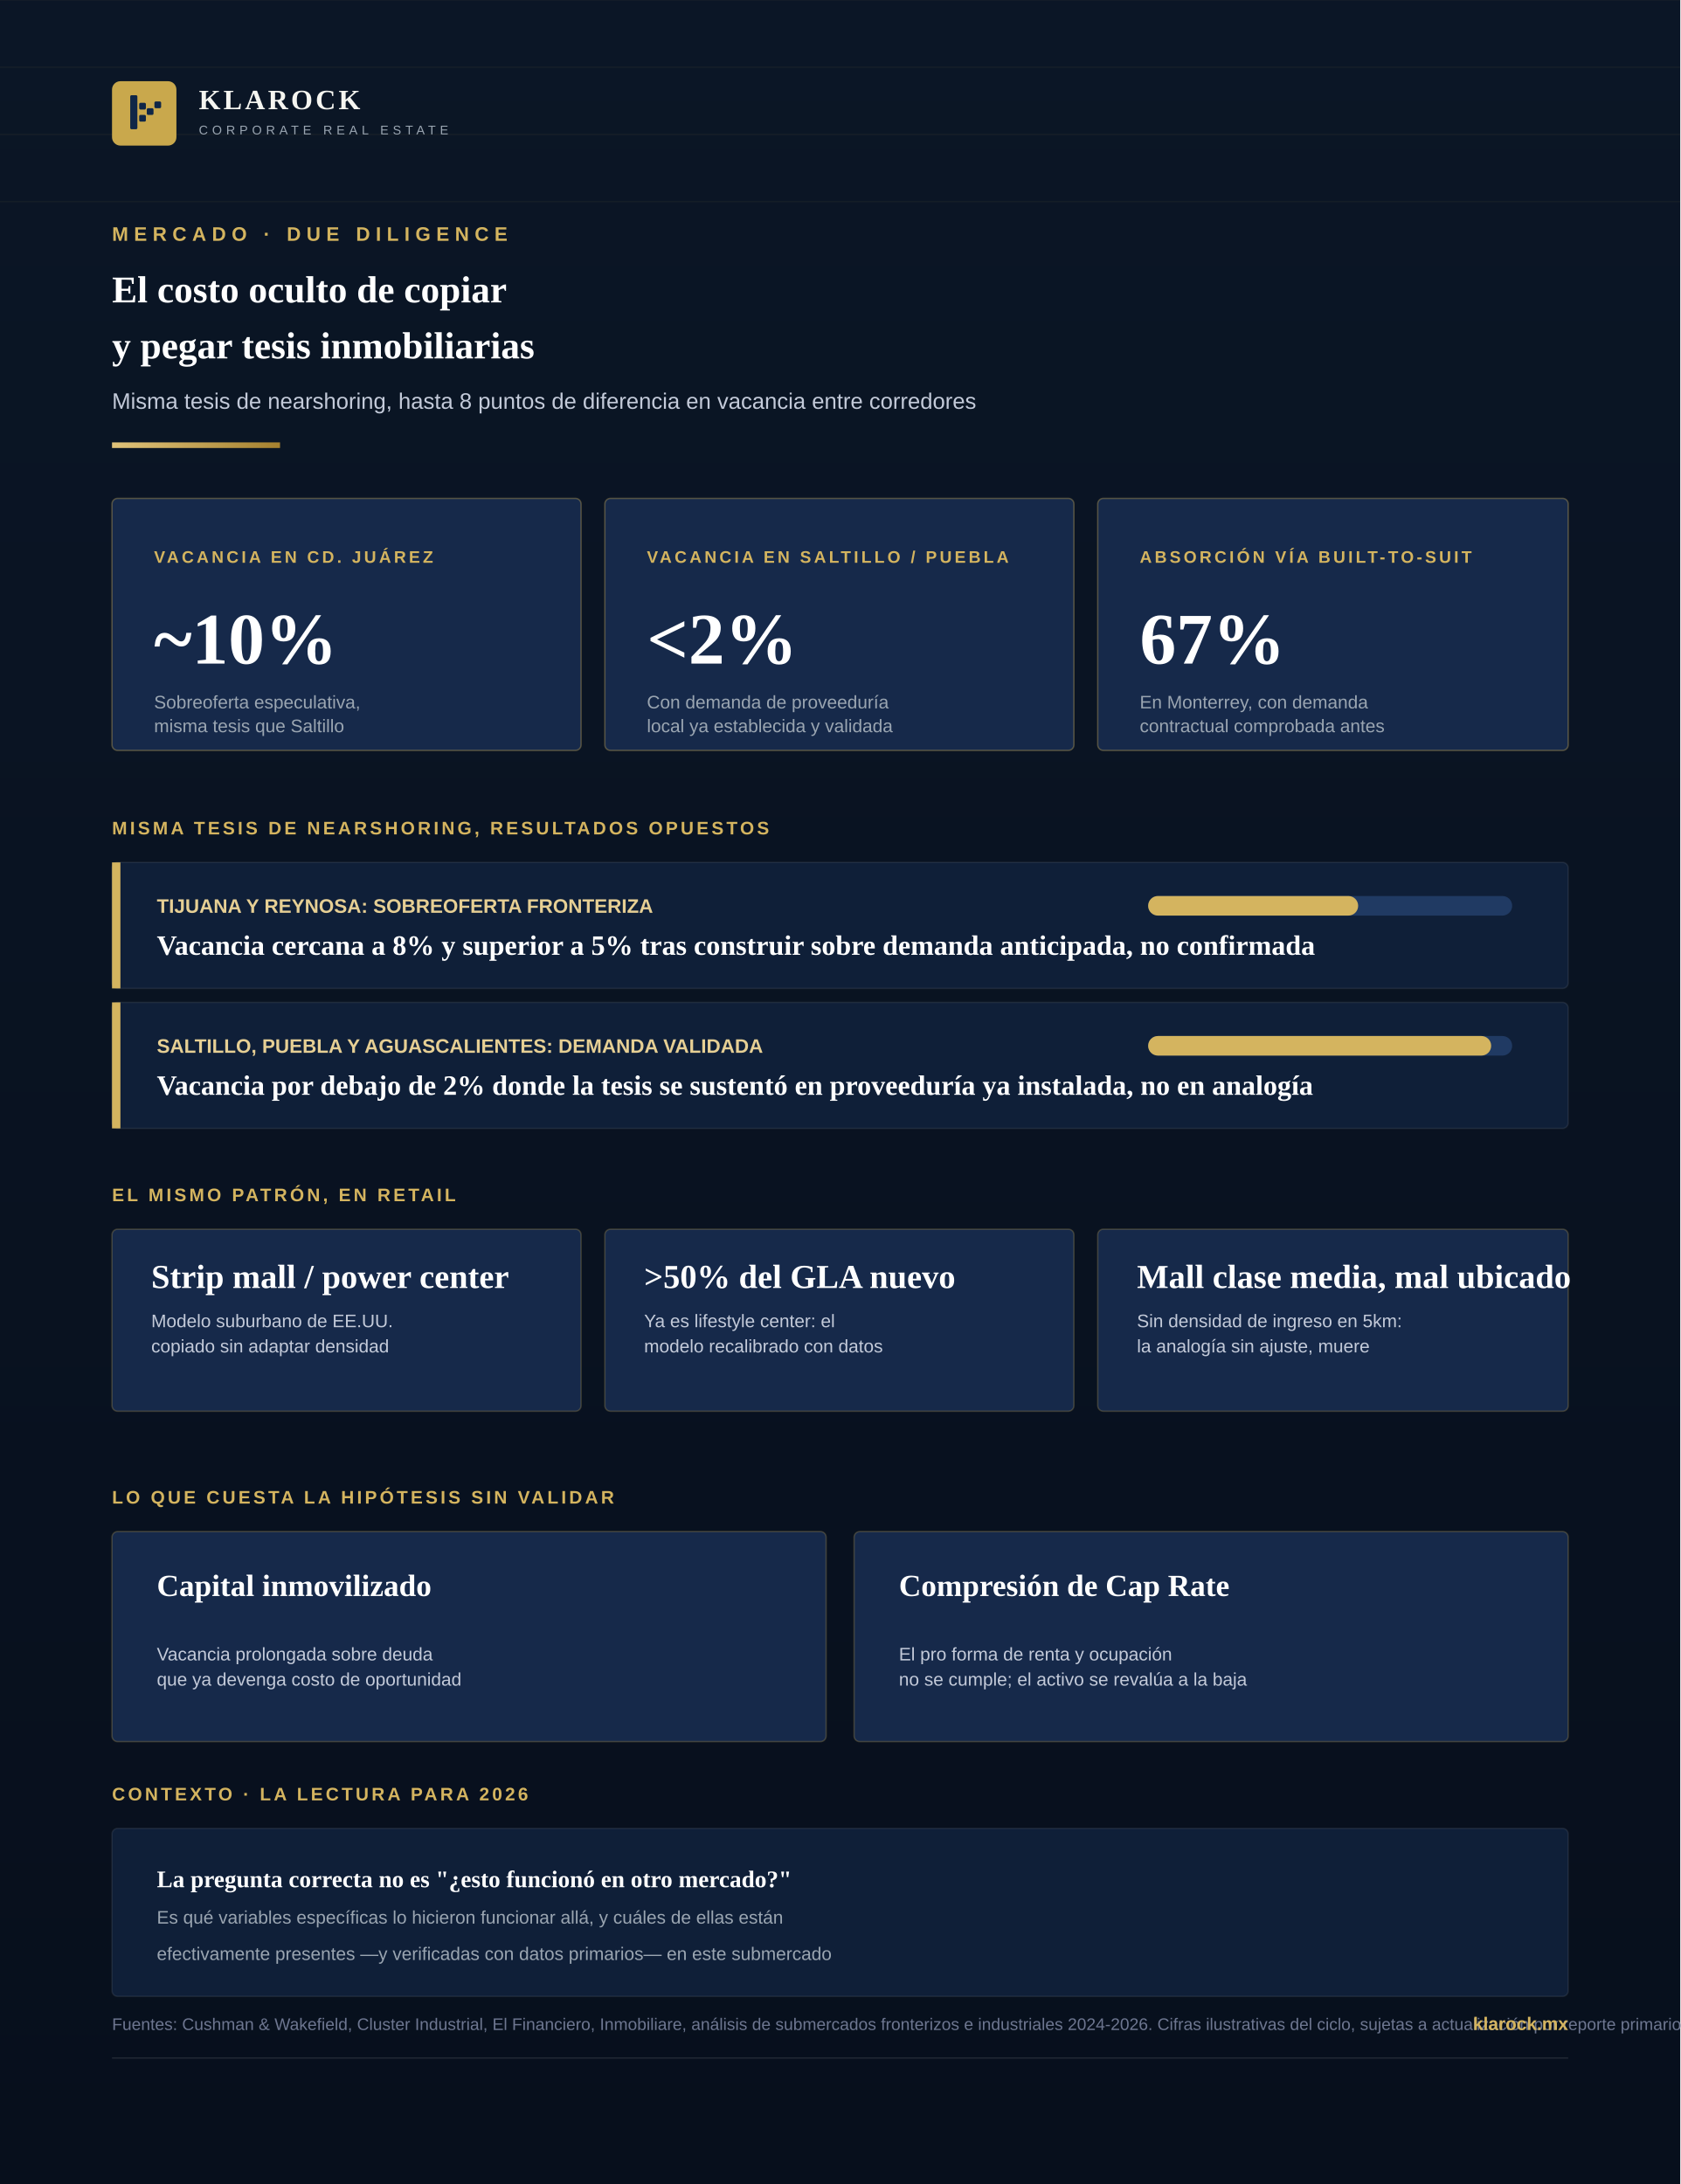
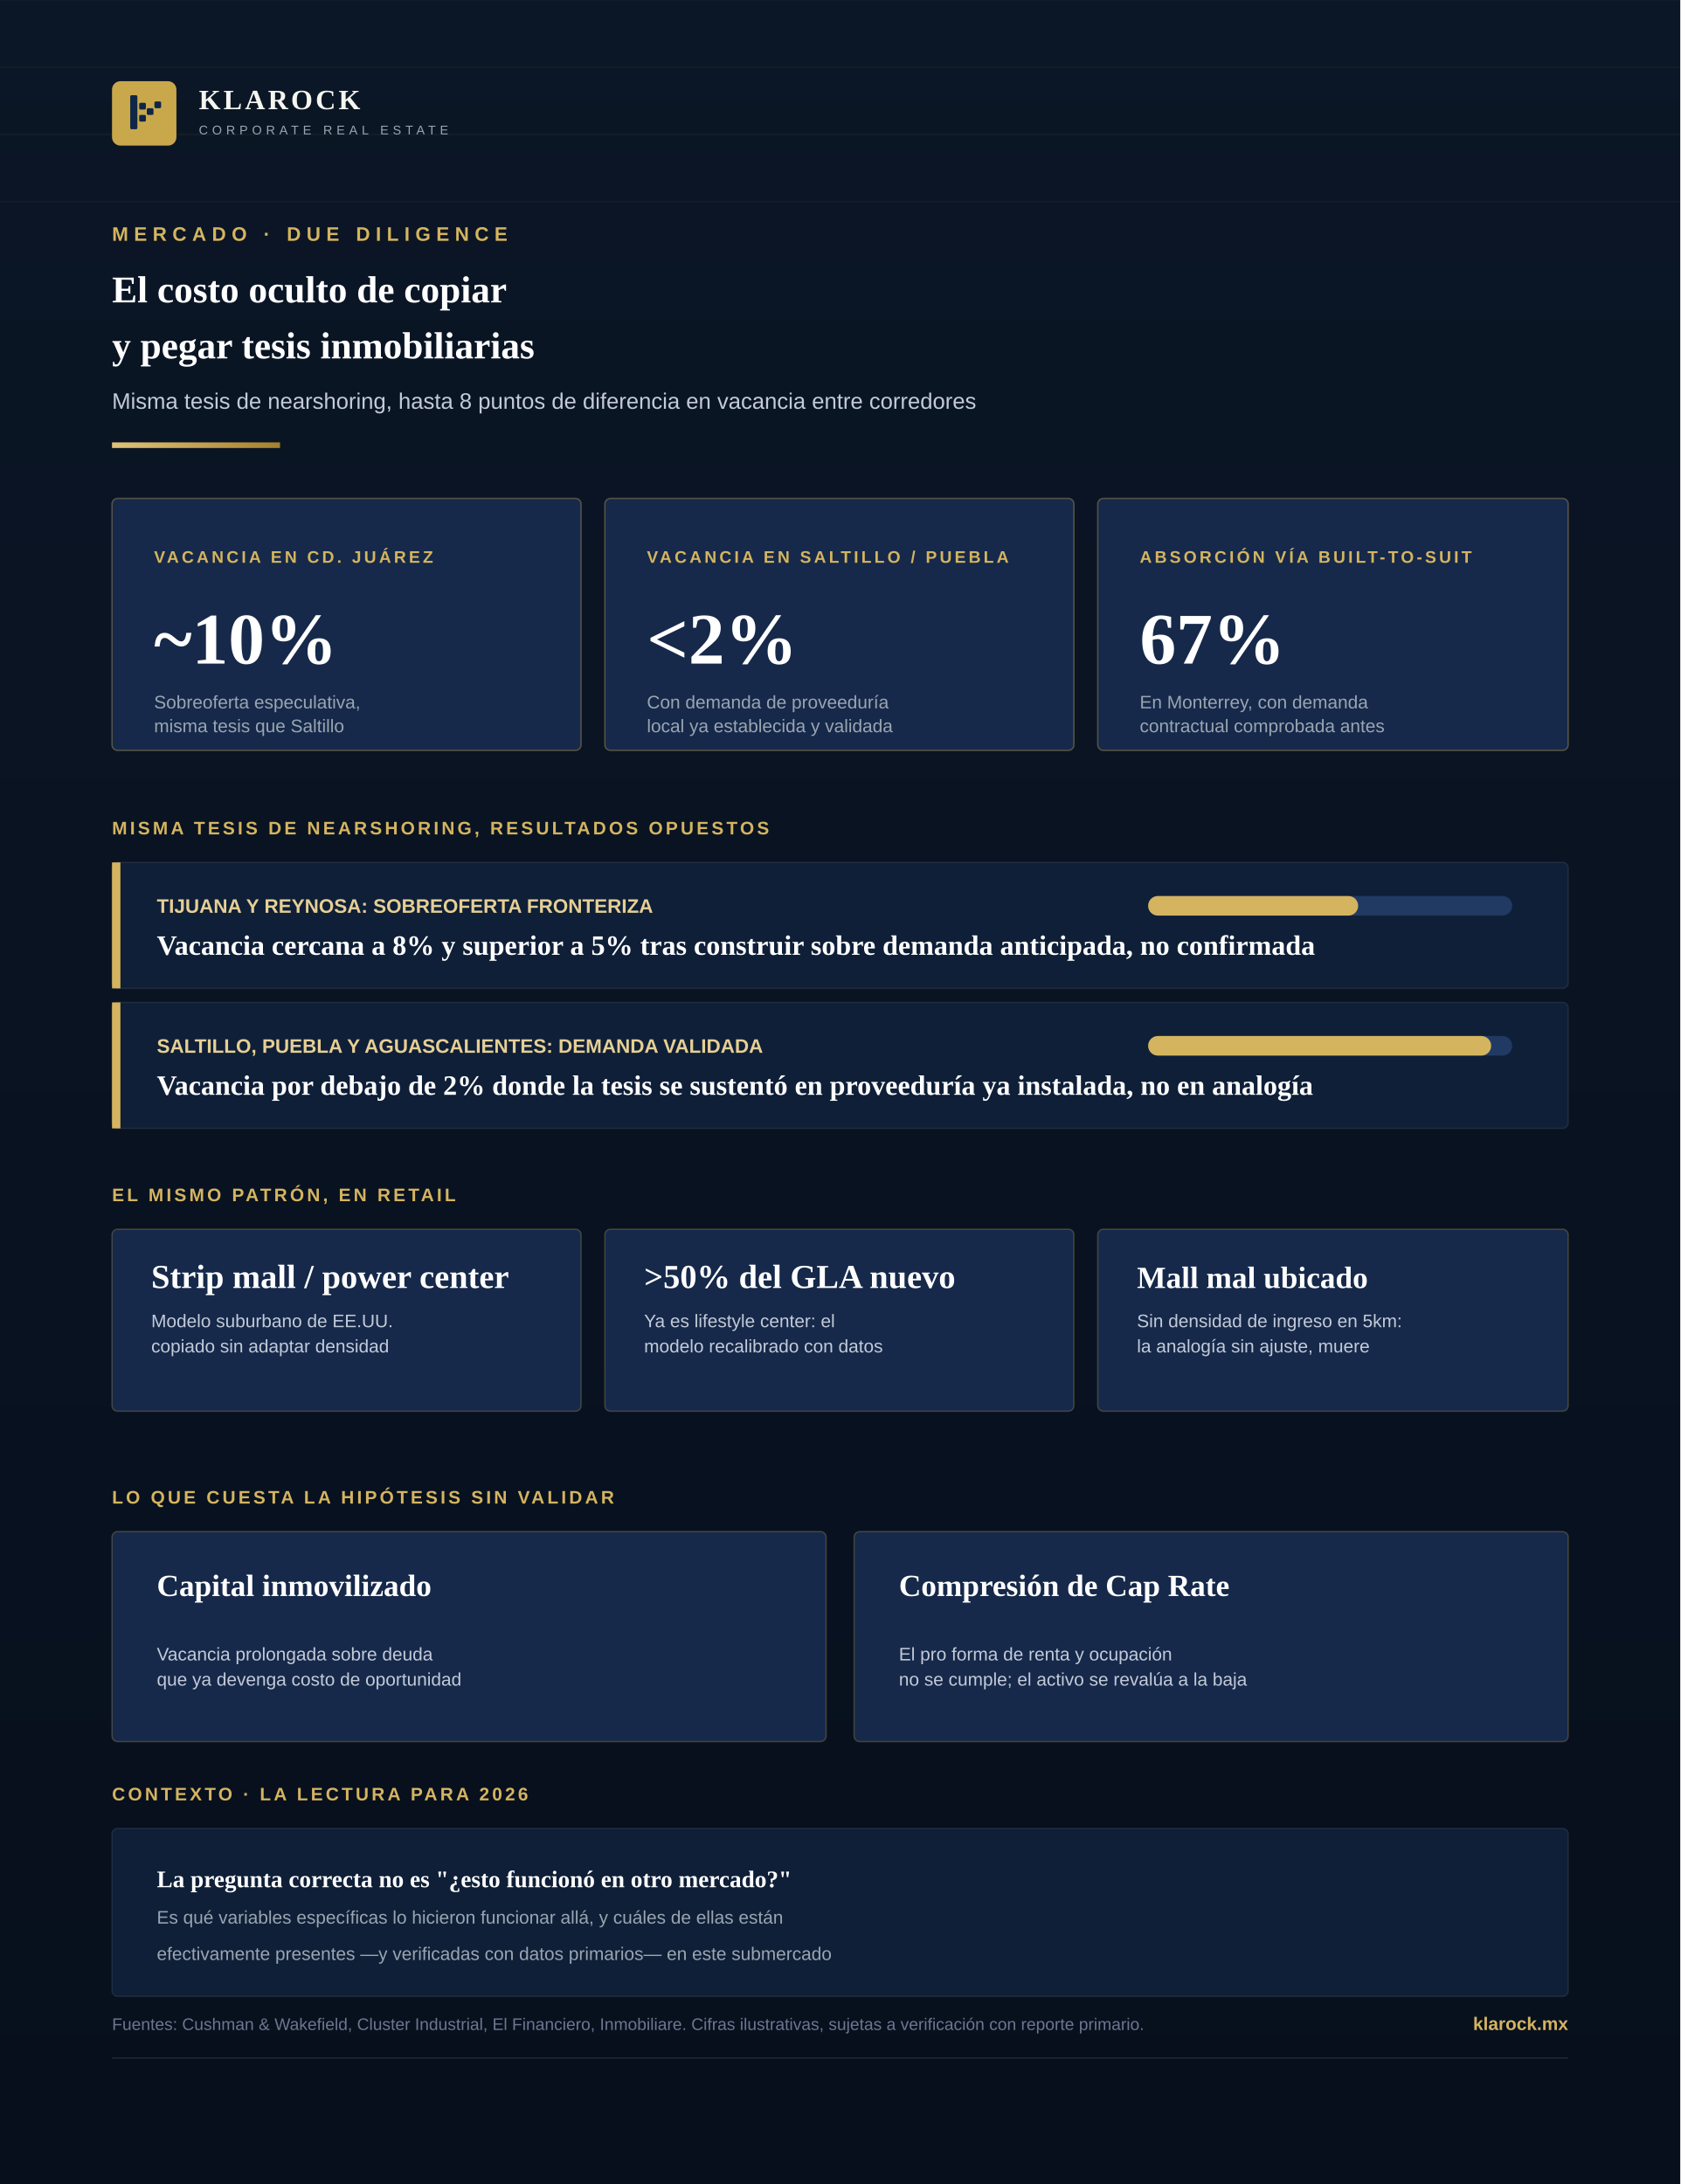
<svg xmlns="http://www.w3.org/2000/svg" viewBox="0 0 1200 1560" font-family="Georgia, 'Times New Roman', serif">
  <defs>
    <linearGradient id="bg" x1="0" y1="0" x2="0" y2="1">
      <stop offset="0%" stop-color="#0b1626" />
      <stop offset="100%" stop-color="#070f1c" />
    </linearGradient>
    <linearGradient id="goldbar" x1="0" y1="0" x2="1" y2="0">
      <stop offset="0%" stop-color="#e0c37a" />
      <stop offset="100%" stop-color="#a5812f" />
    </linearGradient>
  </defs>
  <rect width="1200" height="1560" fill="url(#bg)" />
  <g stroke="#d4b45f" stroke-opacity="0.05">
    <path d="M0,0 H1200 M0,48 H1200 M0,96 H1200 M0,144 H1200" />
  </g>
  <g transform="translate(80,58)">
    <rect x="0" y="0" width="46" height="46" rx="6" fill="#c9a84c" />
    <g transform="translate(13,10) scale(0.32)">
      <rect x="0" y="0" width="16" height="76" rx="3" fill="#0f2647" />
      <rect x="20" y="44" width="15" height="15" rx="3" fill="#0f2647" />
      <rect x="37" y="29" width="15" height="15" rx="3" fill="#0f2647" />
      <rect x="54" y="14" width="15" height="15" rx="3" fill="#0f2647" />
      <rect x="20" y="17" width="15" height="15" rx="3" fill="#0f2647" />
    </g>
    <text x="62" y="20" fill="#f5f5f0" font-size="20" font-weight="600" letter-spacing="2">KLAROCK</text>
    <text x="62" y="38" fill="#9aa5b1" font-size="9" letter-spacing="3" font-family="Arial, sans-serif">CORPORATE REAL ESTATE</text>
  </g>
  <text x="80" y="172" fill="#d4b45f" font-size="14" letter-spacing="4" font-family="Arial, sans-serif" font-weight="700">MERCADO · DUE DILIGENCE</text>
  <text x="80" y="216" fill="#ffffff" font-size="27" font-weight="600">El costo oculto de copiar</text>
  <text x="80" y="256" fill="#ffffff" font-size="27" font-weight="600">y pegar tesis inmobiliarias</text>
  <text x="80" y="292" fill="#c3cad9" font-size="16" font-family="Arial, sans-serif">Misma tesis de nearshoring, hasta 8 puntos de diferencia en vacancia entre corredores</text>
  <rect x="80" y="316" width="120" height="4" fill="url(#goldbar)" />
  <g transform="translate(80,356)">
    <rect width="335" height="180" rx="4" fill="#16294a" stroke="#d4b45f" stroke-opacity="0.35" />
    <text x="30" y="46" fill="#d4b45f" font-size="12" letter-spacing="2" font-family="Arial, sans-serif" font-weight="700">VACANCIA EN CD. JUÁREZ</text>
    <text x="30" y="118" fill="#ffffff" font-size="52" font-weight="700">~10%</text>
    <text x="30" y="150" fill="#9aa5b1" font-size="13" font-family="Arial, sans-serif">Sobreoferta especulativa,</text>
    <text x="30" y="167" fill="#9aa5b1" font-size="13" font-family="Arial, sans-serif">misma tesis que Saltillo</text>
  </g>
  <g transform="translate(432,356)">
    <rect width="335" height="180" rx="4" fill="#16294a" stroke="#d4b45f" stroke-opacity="0.35" />
    <text x="30" y="46" fill="#d4b45f" font-size="12" letter-spacing="2" font-family="Arial, sans-serif" font-weight="700">VACANCIA EN SALTILLO / PUEBLA</text>
    <text x="30" y="118" fill="#ffffff" font-size="52" font-weight="700">&lt;2%</text>
    <text x="30" y="150" fill="#9aa5b1" font-size="13" font-family="Arial, sans-serif">Con demanda de proveeduría</text>
    <text x="30" y="167" fill="#9aa5b1" font-size="13" font-family="Arial, sans-serif">local ya establecida y validada</text>
  </g>
  <g transform="translate(784,356)">
    <rect width="336" height="180" rx="4" fill="#16294a" stroke="#d4b45f" stroke-opacity="0.35" />
    <text x="30" y="46" fill="#d4b45f" font-size="12" letter-spacing="2" font-family="Arial, sans-serif" font-weight="700">ABSORCIÓN VÍA BUILT-TO-SUIT</text>
    <text x="30" y="118" fill="#ffffff" font-size="52" font-weight="700">67%</text>
    <text x="30" y="150" fill="#9aa5b1" font-size="13" font-family="Arial, sans-serif">En Monterrey, con demanda</text>
    <text x="30" y="167" fill="#9aa5b1" font-size="13" font-family="Arial, sans-serif">contractual comprobada antes</text>
  </g>
  <text x="80" y="596" fill="#d4b45f" font-size="13" letter-spacing="2" font-family="Arial, sans-serif" font-weight="700">MISMA TESIS DE NEARSHORING, RESULTADOS OPUESTOS</text>
  <g transform="translate(80,616)">
    <rect width="1040" height="90" rx="4" fill="#0f1f38" stroke="#ffffff" stroke-opacity="0.08" />
    <rect x="0" y="0" width="6" height="90" fill="#d4b45f" />
    <text x="32" y="36" fill="#e6cf94" font-size="14" font-family="Arial, sans-serif" font-weight="700">TIJUANA Y REYNOSA: SOBREOFERTA FRONTERIZA</text>
    <text x="32" y="66" fill="#ffffff" font-size="20" font-weight="600">Vacancia cercana a 8% y superior a 5% tras construir sobre demanda anticipada, no confirmada</text>
    <rect x="740" y="24" width="260" height="14" rx="7" fill="#203a63" />
    <rect x="740" y="24" width="150" height="14" rx="7" fill="#d4b45f" />
  </g>
  <g transform="translate(80,716)">
    <rect width="1040" height="90" rx="4" fill="#0f1f38" stroke="#ffffff" stroke-opacity="0.08" />
    <rect x="0" y="0" width="6" height="90" fill="#d4b45f" />
    <text x="32" y="36" fill="#e6cf94" font-size="14" font-family="Arial, sans-serif" font-weight="700">SALTILLO, PUEBLA Y AGUASCALIENTES: DEMANDA VALIDADA</text>
    <text x="32" y="66" fill="#ffffff" font-size="20" font-weight="600">Vacancia por debajo de 2% donde la tesis se sustentó en proveeduría ya instalada, no en analogía</text>
    <rect x="740" y="24" width="260" height="14" rx="7" fill="#203a63" />
    <rect x="740" y="24" width="245" height="14" rx="7" fill="#d4b45f" />
  </g>
  <text x="80" y="858" fill="#d4b45f" font-size="13" letter-spacing="2" font-family="Arial, sans-serif" font-weight="700">EL MISMO PATRÓN, EN RETAIL</text>
  <g transform="translate(80,878)">
    <rect width="335" height="130" rx="4" fill="#16294a" stroke="#d4b45f" stroke-opacity="0.25" />
    <text x="28" y="42" fill="#ffffff" font-size="24" font-weight="700">Strip mall / power center</text>
    <text x="28" y="70" fill="#c3cad9" font-size="13" font-family="Arial, sans-serif">Modelo suburbano de EE.UU.</text>
    <text x="28" y="88" fill="#c3cad9" font-size="13" font-family="Arial, sans-serif">copiado sin adaptar densidad</text>
  </g>
  <g transform="translate(432,878)">
    <rect width="335" height="130" rx="4" fill="#16294a" stroke="#d4b45f" stroke-opacity="0.25" />
    <text x="28" y="42" fill="#ffffff" font-size="24" font-weight="700">&gt;50% del GLA nuevo</text>
    <text x="28" y="70" fill="#c3cad9" font-size="13" font-family="Arial, sans-serif">Ya es lifestyle center: el</text>
    <text x="28" y="88" fill="#c3cad9" font-size="13" font-family="Arial, sans-serif">modelo recalibrado con datos</text>
  </g>
  <g transform="translate(784,878)">
    <rect width="336" height="130" rx="4" fill="#16294a" stroke="#d4b45f" stroke-opacity="0.25" />
-     <text x="28" y="42" fill="#ffffff" font-size="24" font-weight="700">Mall clase media, mal ubicado</text>
+     <text x="28" y="42" fill="#ffffff" font-size="22" font-weight="700">Mall mal ubicado</text>
    <text x="28" y="70" fill="#c3cad9" font-size="13" font-family="Arial, sans-serif">Sin densidad de ingreso en 5km:</text>
    <text x="28" y="88" fill="#c3cad9" font-size="13" font-family="Arial, sans-serif">la analogía sin ajuste, muere</text>
  </g>
  <text x="80" y="1074" fill="#d4b45f" font-size="13" letter-spacing="2" font-family="Arial, sans-serif" font-weight="700">LO QUE CUESTA LA HIPÓTESIS SIN VALIDAR</text>
  <g transform="translate(80,1094)">
    <rect width="510" height="150" rx="4" fill="#16294a" stroke="#d4b45f" stroke-opacity="0.25" />
    <text x="32" y="46" fill="#ffffff" font-size="22" font-weight="700">Capital inmovilizado</text>
    <text x="32" y="92" fill="#c3cad9" font-size="13" font-family="Arial, sans-serif">Vacancia prolongada sobre deuda</text>
    <text x="32" y="110" fill="#c3cad9" font-size="13" font-family="Arial, sans-serif">que ya devenga costo de oportunidad</text>
  </g>
  <g transform="translate(610,1094)">
    <rect width="510" height="150" rx="4" fill="#16294a" stroke="#d4b45f" stroke-opacity="0.25" />
    <text x="32" y="46" fill="#ffffff" font-size="22" font-weight="700">Compresión de Cap Rate</text>
    <text x="32" y="92" fill="#c3cad9" font-size="13" font-family="Arial, sans-serif">El pro forma de renta y ocupación</text>
    <text x="32" y="110" fill="#c3cad9" font-size="13" font-family="Arial, sans-serif">no se cumple; el activo se revalúa a la baja</text>
  </g>
  <text x="80" y="1286" fill="#d4b45f" font-size="13" letter-spacing="2" font-family="Arial, sans-serif" font-weight="700">CONTEXTO · LA LECTURA PARA 2026</text>
  <g transform="translate(80,1306)">
    <rect width="1040" height="120" rx="4" fill="#0f1f38" stroke="#ffffff" stroke-opacity="0.08" />
    <text x="32" y="42" fill="#ffffff" font-size="17" font-weight="600">La pregunta correcta no es "¿esto funcionó en otro mercado?"</text>
    <text x="32" y="68" fill="#9aa5b1" font-size="13" font-family="Arial, sans-serif">Es qué variables específicas lo hicieron funcionar allá, y cuáles de ellas están</text>
    <text x="32" y="94" fill="#9aa5b1" font-size="13" font-family="Arial, sans-serif">efectivamente presentes —y verificadas con datos primarios— en este submercado</text>
  </g>
  <line x1="80" y1="1470" x2="1120" y2="1470" stroke="#ffffff" stroke-opacity="0.1" />
-   <text x="80" y="1450" fill="#6d7690" font-size="12" font-family="Arial, sans-serif">Fuentes: Cushman &amp; Wakefield, Cluster Industrial, El Financiero, Inmobiliare, análisis de submercados fronterizos e industriales 2024-2026. Cifras ilustrativas del ciclo, sujetas a actualización por reporte primario.</text>
+   <text x="80" y="1450" fill="#6d7690" font-size="12" font-family="Arial, sans-serif">Fuentes: Cushman &amp; Wakefield, Cluster Industrial, El Financiero, Inmobiliare. Cifras ilustrativas, sujetas a verificación con reporte primario.</text>
  <text x="1120" y="1450" fill="#d4b45f" font-size="13" font-family="Arial, sans-serif" text-anchor="end" font-weight="700">klarock.mx</text>
</svg>
